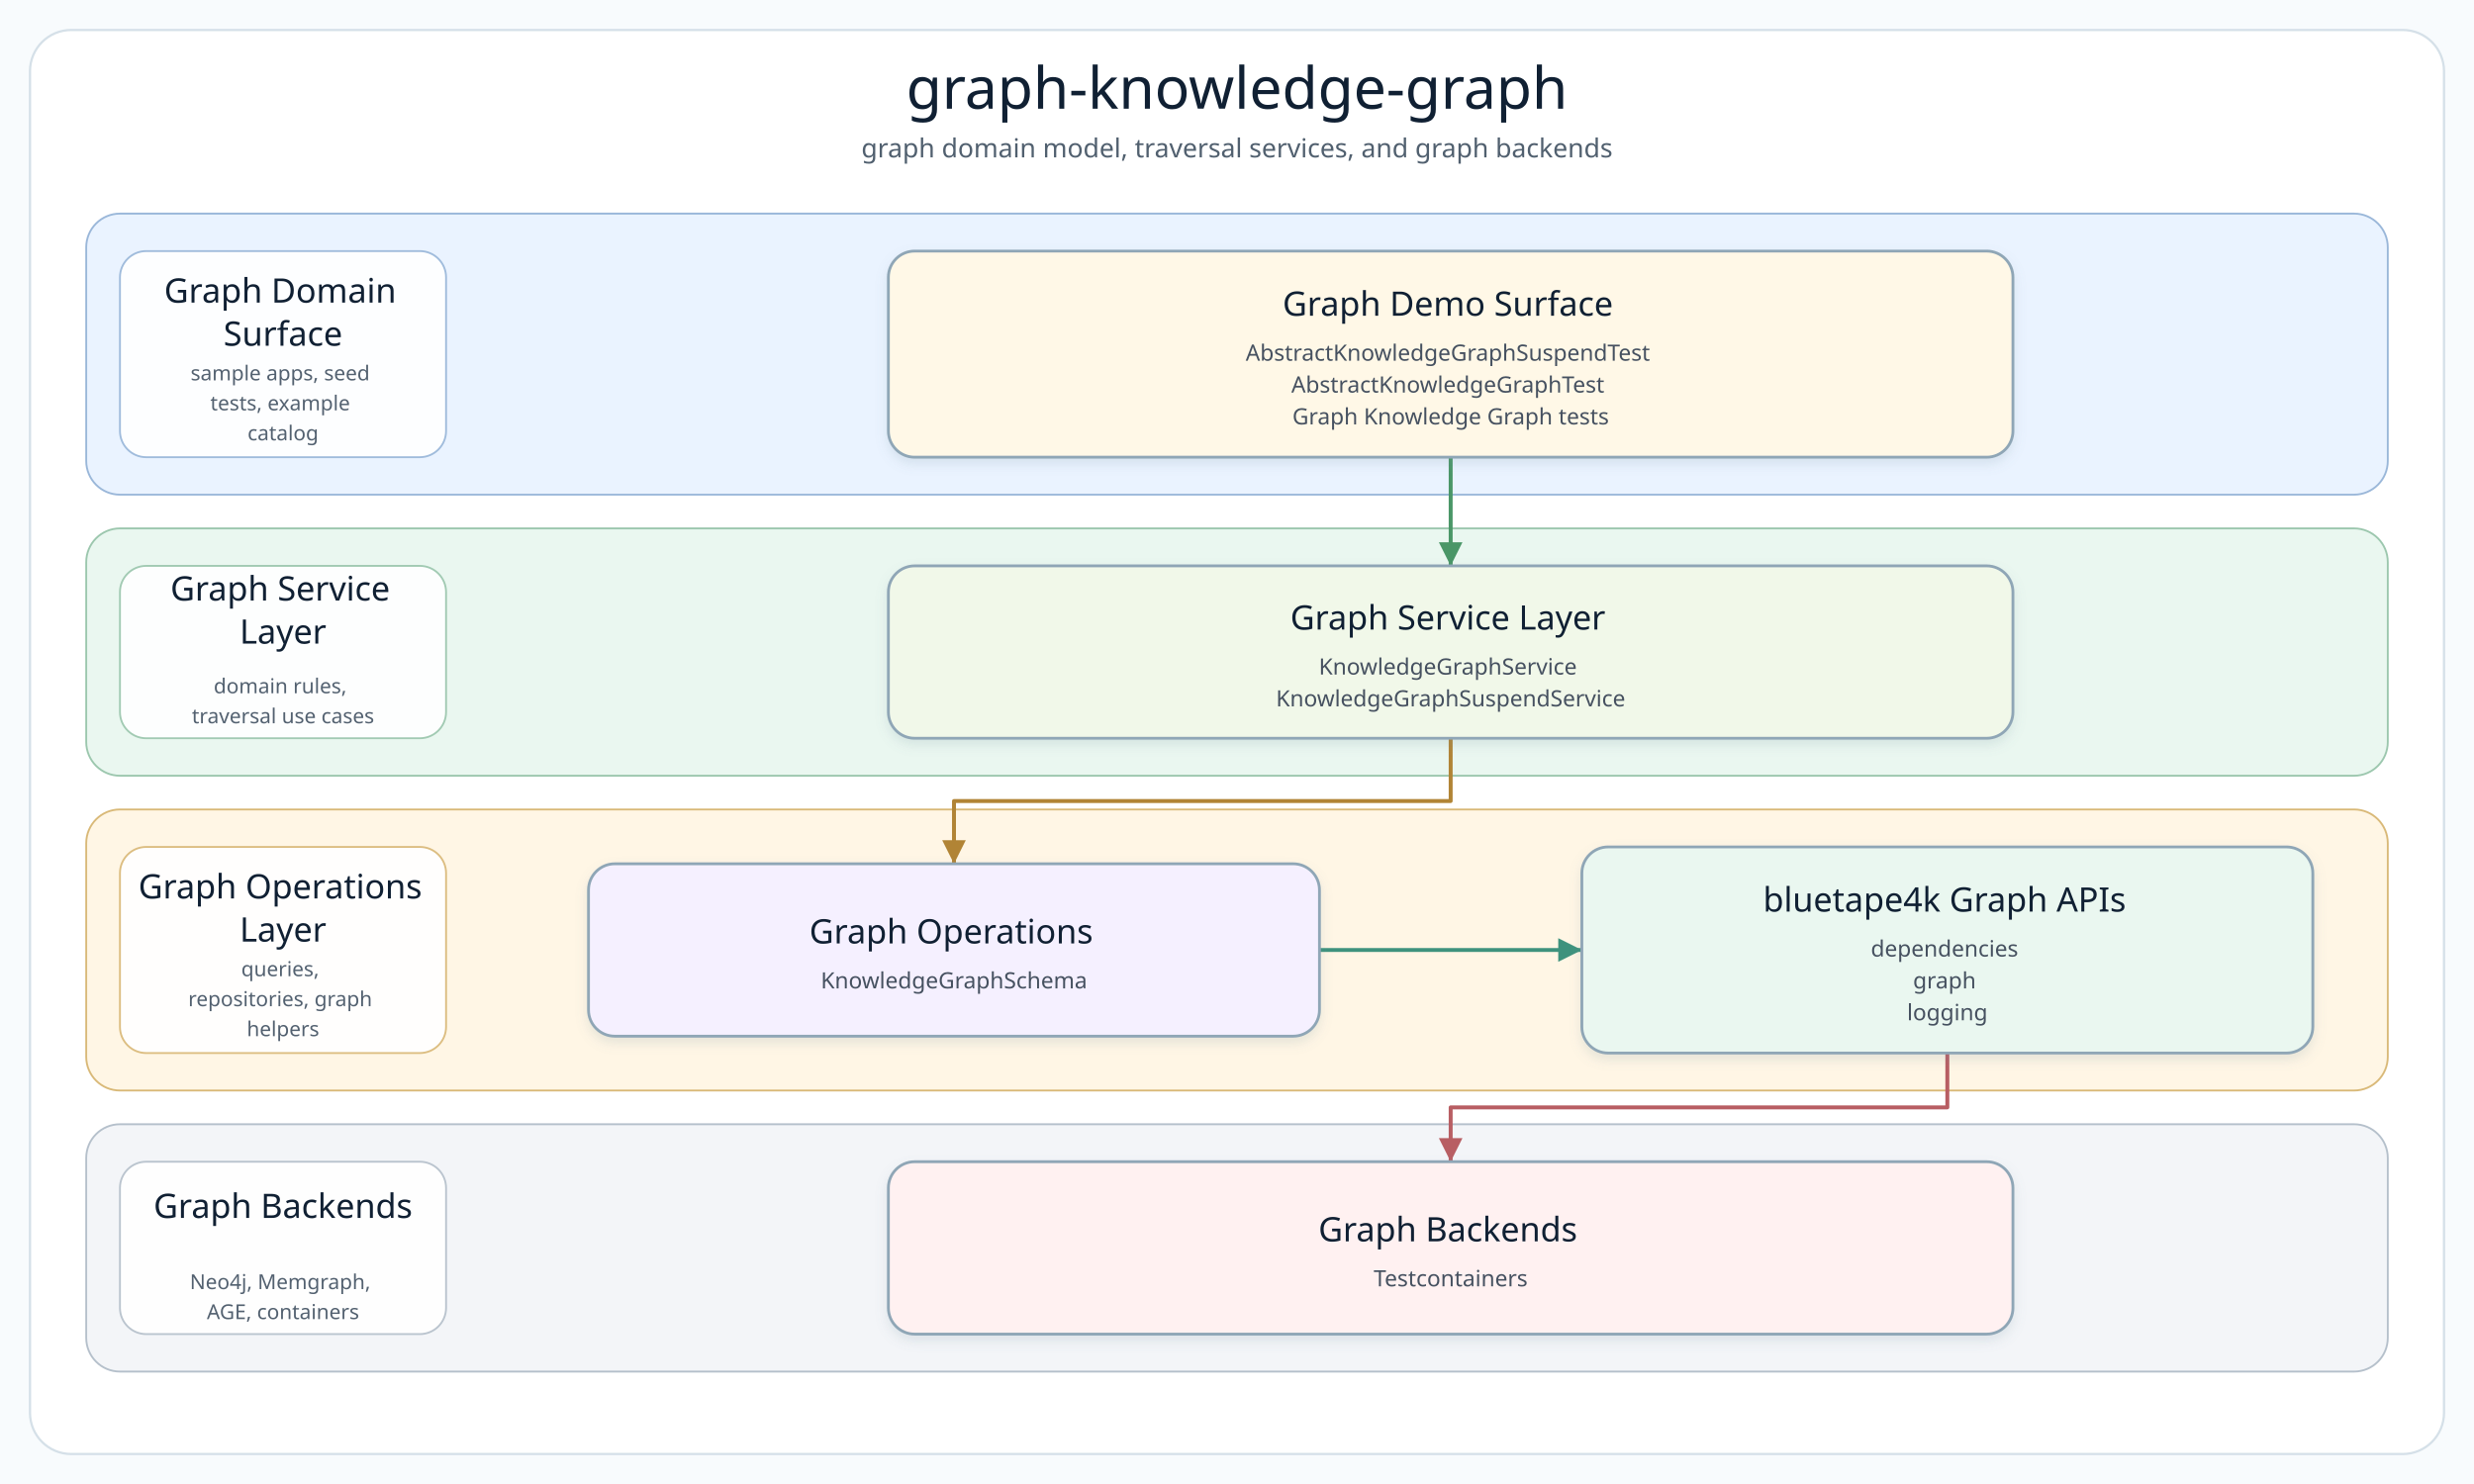
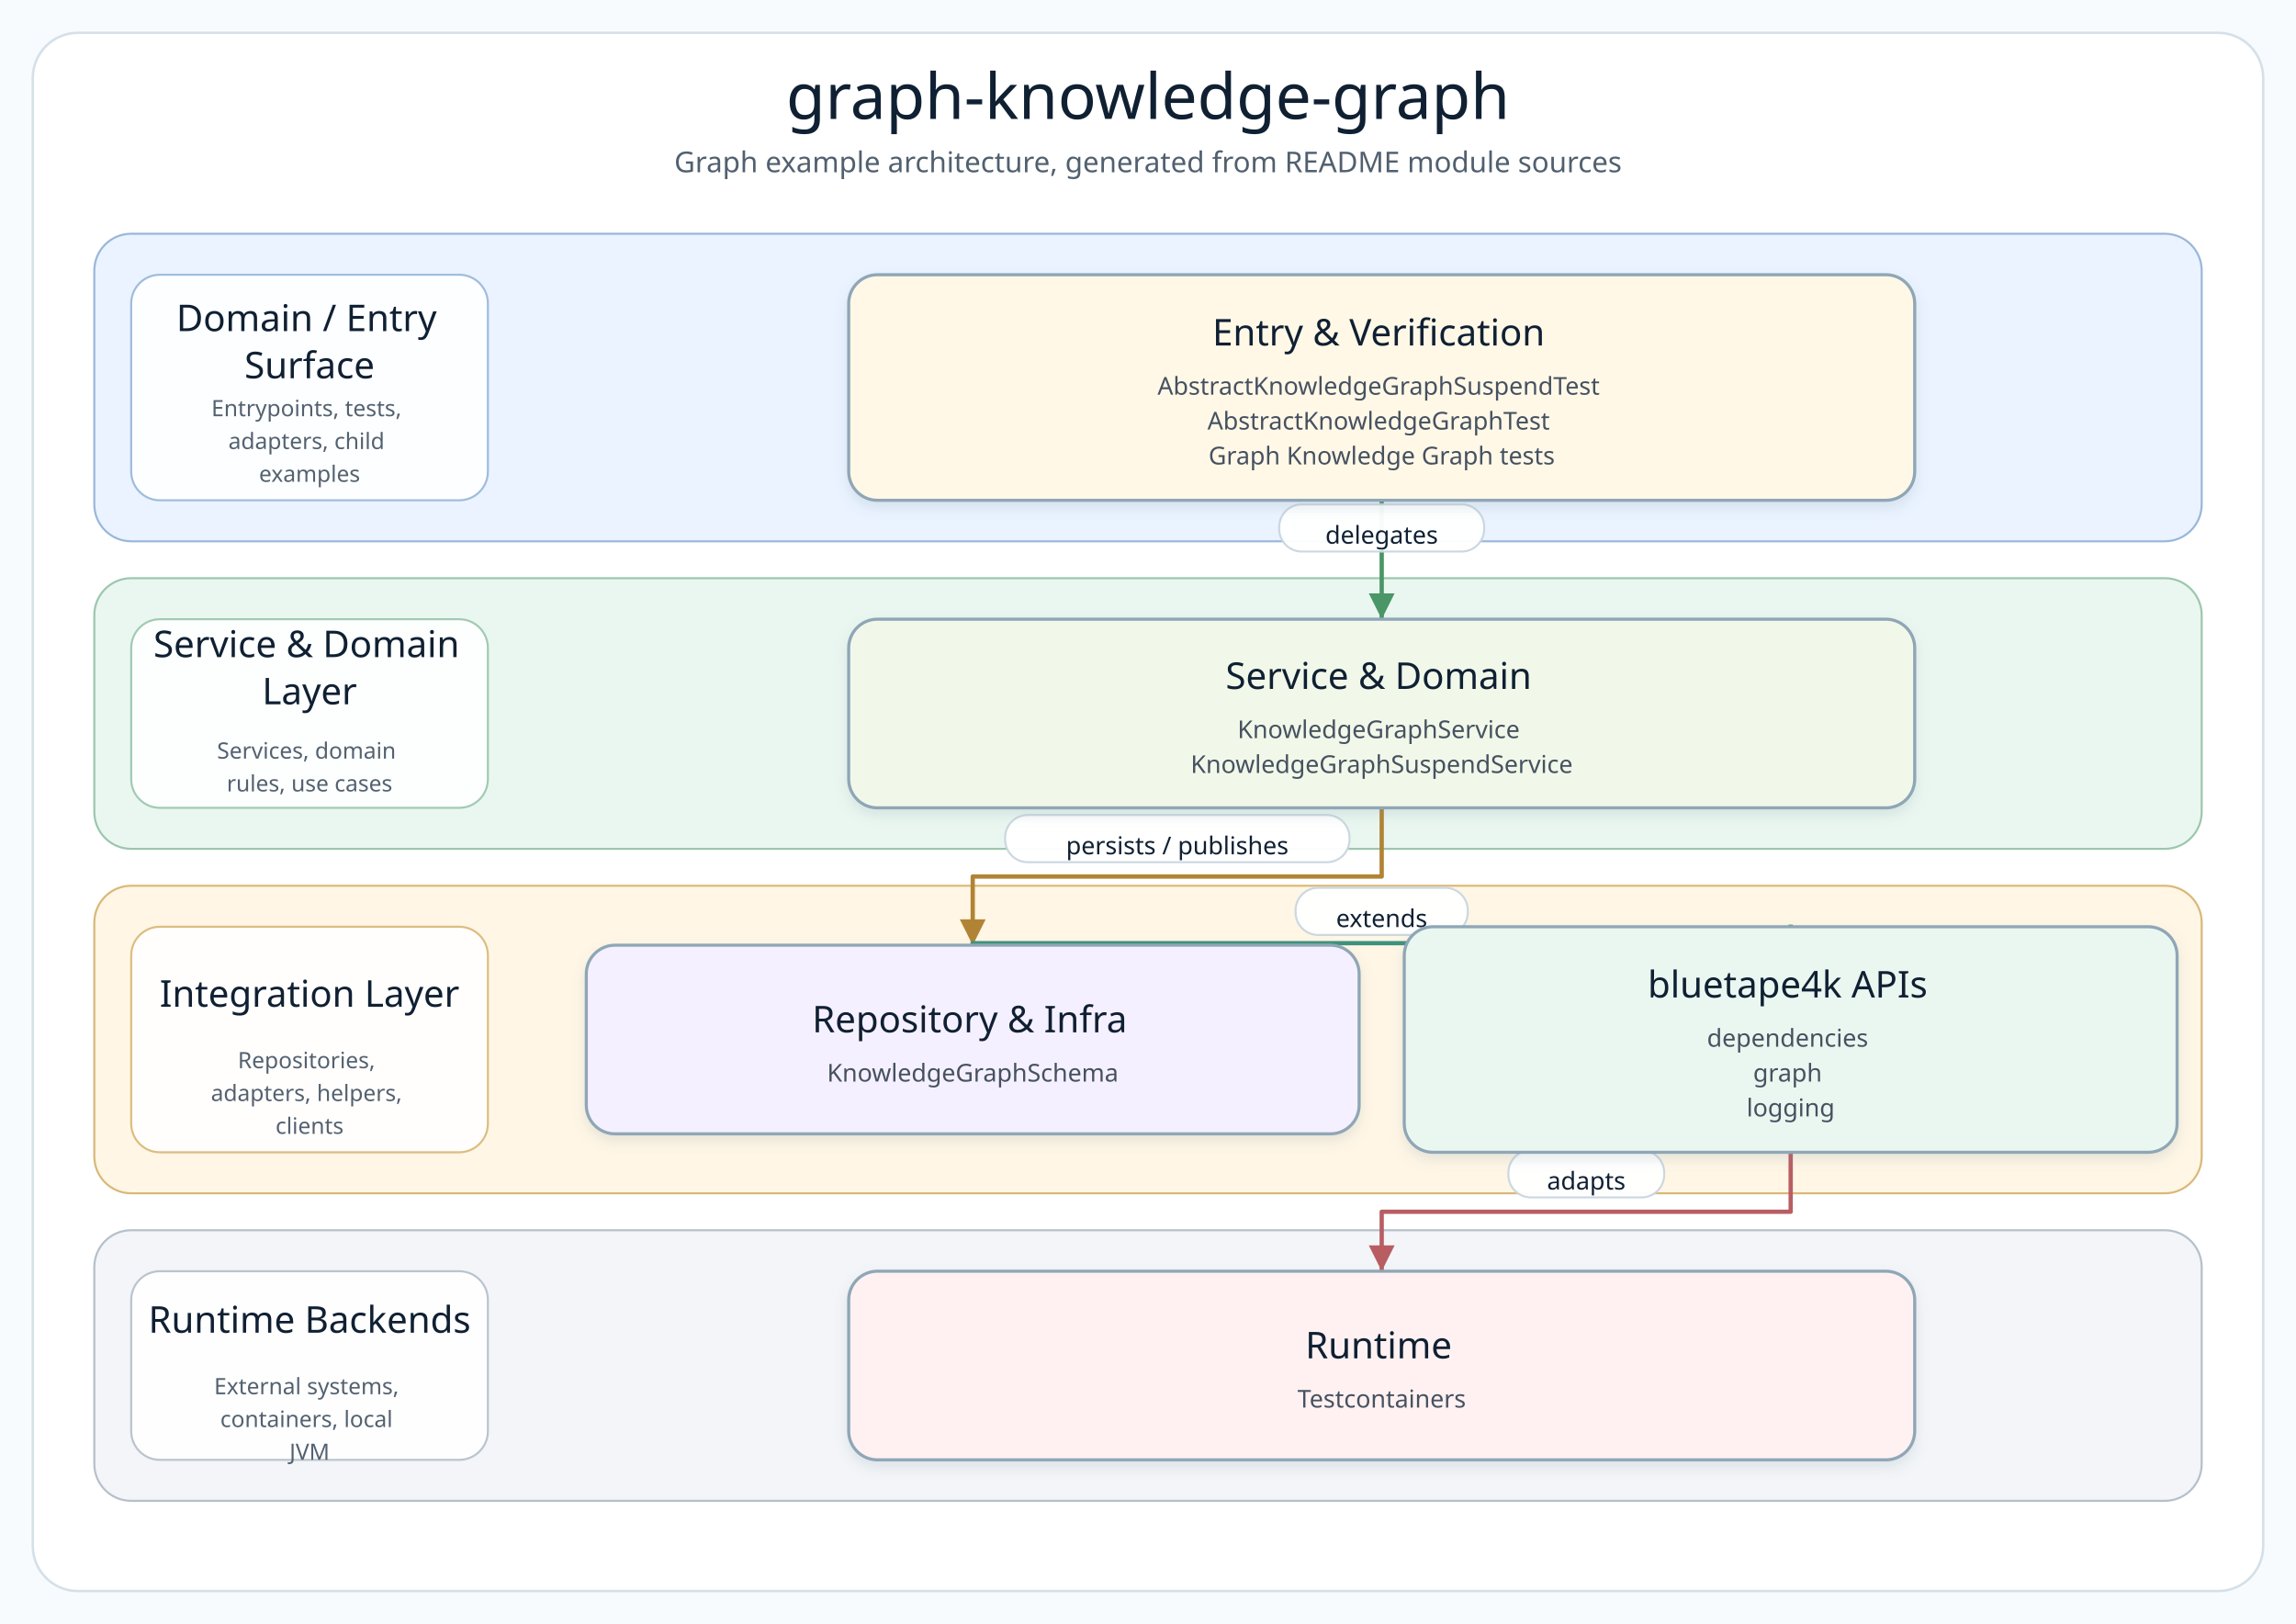
- <svg xmlns="http://www.w3.org/2000/svg" width="1320" height="792" viewBox="0 0 1320 792" role="img" aria-label="graph-knowledge-graph architecture diagram">
+ <svg xmlns="http://www.w3.org/2000/svg" width="1120" height="792" viewBox="0 0 1120 792" role="img" aria-label="graph-knowledge-graph architecture diagram">
  <defs>
    <filter id="softShadow" x="-8%" y="-8%" width="116%" height="124%">
      <feDropShadow dx="0" dy="3" stdDeviation="3" flood-color="#7890A5" flood-opacity="0.18" />
    </filter>
    <marker id="arrow-api" markerWidth="8" markerHeight="8" refX="7" refY="4" orient="auto" markerUnits="strokeWidth">
      <path d="M 1 1 L 7 4 L 1 7 Z" fill="#4F7DB5" />
    </marker>
    <marker id="arrow-service" markerWidth="8" markerHeight="8" refX="7" refY="4" orient="auto" markerUnits="strokeWidth">
      <path d="M 1 1 L 7 4 L 1 7 Z" fill="#4A9667" />
    </marker>
    <marker id="arrow-infra" markerWidth="8" markerHeight="8" refX="7" refY="4" orient="auto" markerUnits="strokeWidth">
      <path d="M 1 1 L 7 4 L 1 7 Z" fill="#B18435" />
    </marker>
    <marker id="arrow-bt" markerWidth="8" markerHeight="8" refX="7" refY="4" orient="auto" markerUnits="strokeWidth">
      <path d="M 1 1 L 7 4 L 1 7 Z" fill="#3E927D" />
    </marker>
    <marker id="arrow-runtime" markerWidth="8" markerHeight="8" refX="7" refY="4" orient="auto" markerUnits="strokeWidth">
      <path d="M 1 1 L 7 4 L 1 7 Z" fill="#B85E63" />
    </marker>
    <style>
      .canvas { fill: #F8FBFD; }
      .frame { fill: #FFFFFF; stroke: #D5E0E8; stroke-width: 1.2; }
      .diagram-title { font-family: "Architects Daughter"; font-size: 31px; fill: #102033; }
      .diagram-subtitle { font-family: "Comic Mono"; font-size: 14px; fill: #51606F; }
      .layer-title { font-family: "Architects Daughter"; font-size: 18px; fill: #102033; }
      .layer-detail { font-family: "Comic Mono"; font-size: 11px; fill: #536170; }
      .node rect { stroke-width: 1.5; }
      .node-title { font-family: "Architects Daughter"; font-size: 18px; fill: #102033; }
      .node-detail { font-family: "Comic Mono"; font-size: 12px; fill: #465160; }
+       .edge-label-bg { fill: #FFFFFF; stroke: #CAD6E0; stroke-width: 1; opacity: 0.96; }
+       .edge-label { font-family: "Comic Mono"; font-size: 12px; fill: #102033; dominant-baseline: middle; }
    </style>
  </defs>
-   <rect class="canvas" width="1320" height="792" />
-   <rect class="frame" x="16" y="16" width="1288" height="760" rx="22" />
-   <text class="diagram-title" x="660.0" y="58" text-anchor="middle">graph-knowledge-graph</text>
-   <text class="diagram-subtitle" x="660.0" y="84" text-anchor="middle">graph domain model, traversal services, and graph backends</text>
+   <rect class="canvas" width="1120" height="792" />
+   <rect class="frame" x="16" y="16" width="1088" height="760" rx="22" />
+   <text class="diagram-title" x="560.0" y="58" text-anchor="middle">graph-knowledge-graph</text>
+   <text class="diagram-subtitle" x="560.0" y="84" text-anchor="middle">Graph example architecture, generated from README module sources</text>
  <g>
    <g class="layer" data-layer="surface">
-       <rect x="46.0" y="114.0" width="1228.0" height="150.0" rx="18" fill="#EAF3FF" stroke="#9AB7D9" />
+       <rect x="46.0" y="114.0" width="1028.0" height="150.0" rx="18" fill="#EAF3FF" stroke="#9AB7D9" />
      <rect x="64.0" y="134.0" width="174" height="110.0" rx="14" fill="#FFFFFF" stroke="#9AB7D9" opacity="0.92" />
      <text text-anchor="middle">
-         <tspan class="layer-title" x="151.0" y="161.5">Graph Domain</tspan>
+         <tspan class="layer-title" x="151.0" y="161.5">Domain / Entry</tspan>
        <tspan class="layer-title" x="151.0" y="184.5">Surface</tspan>
      </text>
      <text text-anchor="middle">
-         <tspan class="layer-detail" x="151.0" y="203.0">sample apps, seed</tspan>
-         <tspan class="layer-detail" x="151.0" y="219.0">tests, example</tspan>
-         <tspan class="layer-detail" x="151.0" y="235.0">catalog</tspan>
+         <tspan class="layer-detail" x="151.0" y="203.0">Entrypoints, tests,</tspan>
+         <tspan class="layer-detail" x="151.0" y="219.0">adapters, child</tspan>
+         <tspan class="layer-detail" x="151.0" y="235.0">examples</tspan>
      </text>
    </g>
    <g class="layer" data-layer="service">
-       <rect x="46.0" y="282.0" width="1228.0" height="132.0" rx="18" fill="#EAF7F0" stroke="#9CC7AE" />
+       <rect x="46.0" y="282.0" width="1028.0" height="132.0" rx="18" fill="#EAF7F0" stroke="#9CC7AE" />
      <rect x="64.0" y="302.0" width="174" height="92.0" rx="14" fill="#FFFFFF" stroke="#9CC7AE" opacity="0.92" />
      <text text-anchor="middle">
-         <tspan class="layer-title" x="151.0" y="320.5">Graph Service</tspan>
+         <tspan class="layer-title" x="151.0" y="320.5">Service &amp; Domain</tspan>
        <tspan class="layer-title" x="151.0" y="343.5">Layer</tspan>
      </text>
      <text text-anchor="middle">
-         <tspan class="layer-detail" x="151.0" y="370.0">domain rules,</tspan>
-         <tspan class="layer-detail" x="151.0" y="386.0">traversal use cases</tspan>
+         <tspan class="layer-detail" x="151.0" y="370.0">Services, domain</tspan>
+         <tspan class="layer-detail" x="151.0" y="386.0">rules, use cases</tspan>
      </text>
    </g>
    <g class="layer" data-layer="integration">
-       <rect x="46.0" y="432.0" width="1228.0" height="150.0" rx="18" fill="#FFF6E5" stroke="#D9B978" />
+       <rect x="46.0" y="432.0" width="1028.0" height="150.0" rx="18" fill="#FFF6E5" stroke="#D9B978" />
      <rect x="64.0" y="452.0" width="174" height="110.0" rx="14" fill="#FFFFFF" stroke="#D9B978" opacity="0.92" />
      <text text-anchor="middle">
-         <tspan class="layer-title" x="151.0" y="479.5">Graph Operations</tspan>
-         <tspan class="layer-title" x="151.0" y="502.5">Layer</tspan>
+         <tspan class="layer-title" x="151.0" y="491.0">Integration Layer</tspan>
      </text>
      <text text-anchor="middle">
-         <tspan class="layer-detail" x="151.0" y="521.0">queries,</tspan>
-         <tspan class="layer-detail" x="151.0" y="537.0">repositories, graph</tspan>
-         <tspan class="layer-detail" x="151.0" y="553.0">helpers</tspan>
+         <tspan class="layer-detail" x="151.0" y="521.0">Repositories,</tspan>
+         <tspan class="layer-detail" x="151.0" y="537.0">adapters, helpers,</tspan>
+         <tspan class="layer-detail" x="151.0" y="553.0">clients</tspan>
      </text>
    </g>
    <g class="layer" data-layer="runtime">
-       <rect x="46.0" y="600.0" width="1228.0" height="132.0" rx="18" fill="#F3F5F8" stroke="#B5C0CB" />
+       <rect x="46.0" y="600.0" width="1028.0" height="132.0" rx="18" fill="#F3F5F8" stroke="#B5C0CB" />
      <rect x="64.0" y="620.0" width="174" height="92.0" rx="14" fill="#FFFFFF" stroke="#B5C0CB" opacity="0.92" />
      <text text-anchor="middle">
-         <tspan class="layer-title" x="151.0" y="650.0">Graph Backends</tspan>
+         <tspan class="layer-title" x="151.0" y="650.0">Runtime Backends</tspan>
      </text>
      <text text-anchor="middle">
-         <tspan class="layer-detail" x="151.0" y="688.0">Neo4j, Memgraph,</tspan>
-         <tspan class="layer-detail" x="151.0" y="704.0">AGE, containers</tspan>
+         <tspan class="layer-detail" x="151.0" y="680.0">External systems,</tspan>
+         <tspan class="layer-detail" x="151.0" y="696.0">containers, local</tspan>
+         <tspan class="layer-detail" x="151.0" y="712.0">JVM</tspan>
      </text>
    </g>
-     <g class="edge" data-edge="entry-&gt;service" data-label="delegates">
-       <path d="M 774.0 244.0 L 774.0 273.0 L 774.0 302.0" fill="none" stroke="#4A9667" stroke-width="2.1" stroke-linecap="square" stroke-linejoin="round" marker-end="url(#arrow-service)" />
+     <g class="edge" data-edge="entry-&gt;service">
+       <path d="M 674.0 244.0 L 674.0 273.0 L 674.0 273.0 L 674.0 302.0" fill="none" stroke="#4A9667" stroke-width="2.1" stroke-linecap="square" stroke-linejoin="round" marker-end="url(#arrow-service)" />
+       <rect class="edge-label-bg" x="624.0" y="246.0" width="100.0" height="23" rx="11" />
+       <text class="edge-label" x="674.0" y="261.0" text-anchor="middle">delegates</text>
    </g>
-     <g class="edge" data-edge="service-&gt;infra" data-label="persists / publishes">
-       <path d="M 774.0 394.0 L 774.0 427.5 L 509.0 427.5 L 509.0 461.0" fill="none" stroke="#B18435" stroke-width="2.1" stroke-linecap="square" stroke-linejoin="round" marker-end="url(#arrow-infra)" />
+     <g class="edge" data-edge="service-&gt;infra">
+       <path d="M 674.0 394.0 L 674.0 427.5 L 474.5 427.5 L 474.5 461.0" fill="none" stroke="#B18435" stroke-width="2.1" stroke-linecap="square" stroke-linejoin="round" marker-end="url(#arrow-infra)" />
+       <rect class="edge-label-bg" x="490.3" y="397.5" width="168.0" height="23" rx="11" />
+       <text class="edge-label" x="574.3" y="412.5" text-anchor="middle">persists / publishes</text>
    </g>
-     <g class="edge" data-edge="infra-&gt;bt" data-label="extends">
-       <path d="M 704.0 507.0 L 774.0 507.0 L 844.0 507.0" fill="none" stroke="#3E927D" stroke-width="2.1" stroke-linecap="square" stroke-linejoin="round" marker-end="url(#arrow-bt)" />
+     <g class="edge" data-edge="infra-&gt;bt">
+       <path d="M 474.5 461.0 L 474.5 460.0 L 873.5 460.0 L 873.5 452.0" fill="none" stroke="#3E927D" stroke-width="2.1" stroke-linecap="square" stroke-linejoin="round" marker-end="url(#arrow-bt)" />
+       <rect class="edge-label-bg" x="632.0" y="433.0" width="84.0" height="23" rx="11" />
+       <text class="edge-label" x="674.0" y="448.0" text-anchor="middle">extends</text>
    </g>
-     <g class="edge" data-edge="bt-&gt;runtime" data-label="adapts">
-       <path d="M 1039.0 562.0 L 1039.0 591.0 L 774.0 591.0 L 774.0 620.0" fill="none" stroke="#B85E63" stroke-width="2.1" stroke-linecap="square" stroke-linejoin="round" marker-end="url(#arrow-runtime)" />
+     <g class="edge" data-edge="bt-&gt;runtime">
+       <path d="M 873.5 562.0 L 873.5 591.0 L 674.0 591.0 L 674.0 620.0" fill="none" stroke="#B85E63" stroke-width="2.1" stroke-linecap="square" stroke-linejoin="round" marker-end="url(#arrow-runtime)" />
+       <rect class="edge-label-bg" x="735.8" y="561.0" width="76.0" height="23" rx="11" />
+       <text class="edge-label" x="773.8" y="576.0" text-anchor="middle">adapts</text>
    </g>
-     <g class="node" data-node="entry" data-lines="Graph Demo Surface | AbstractKnowledgeGraphSuspendTest | AbstractKnowledgeGraphTest | Graph Knowledge Graph tests">
-       <rect x="474.0" y="134.0" width="600.0" height="110.0" rx="14" fill="#FFF8E7" stroke="#8FA6B6" filter="url(#softShadow)" />
+     <g class="node" data-node="entry" data-lines="Entry &amp; Verification | AbstractKnowledgeGraphSuspendTest | AbstractKnowledgeGraphTest | Graph Knowledge Graph tests">
+       <rect x="414.0" y="134.0" width="520.0" height="110.0" rx="14" fill="#FFF8E7" stroke="#8FA6B6" filter="url(#softShadow)" />
      <text text-anchor="middle">
-         <tspan class="node-title" x="774.0" y="168.5">Graph Demo Surface</tspan>
-         <tspan class="node-detail" x="774.0" y="192.5">AbstractKnowledgeGraphSuspendTest</tspan>
-         <tspan class="node-detail" x="774.0" y="209.5">AbstractKnowledgeGraphTest</tspan>
-         <tspan class="node-detail" x="774.0" y="226.5">Graph Knowledge Graph tests</tspan>
+         <tspan class="node-title" x="674.0" y="168.5">Entry &amp; Verification</tspan>
+         <tspan class="node-detail" x="674.0" y="192.5">AbstractKnowledgeGraphSuspendTest</tspan>
+         <tspan class="node-detail" x="674.0" y="209.5">AbstractKnowledgeGraphTest</tspan>
+         <tspan class="node-detail" x="674.0" y="226.5">Graph Knowledge Graph tests</tspan>
      </text>
    </g>
-     <g class="node" data-node="service" data-lines="Graph Service Layer | KnowledgeGraphService | KnowledgeGraphSuspendService">
-       <rect x="474.0" y="302.0" width="600.0" height="92.0" rx="14" fill="#F1F8E9" stroke="#8FA6B6" filter="url(#softShadow)" />
+     <g class="node" data-node="service" data-lines="Service &amp; Domain | KnowledgeGraphService | KnowledgeGraphSuspendService">
+       <rect x="414.0" y="302.0" width="520.0" height="92.0" rx="14" fill="#F1F8E9" stroke="#8FA6B6" filter="url(#softShadow)" />
      <text text-anchor="middle">
-         <tspan class="node-title" x="774.0" y="336.0">Graph Service Layer</tspan>
-         <tspan class="node-detail" x="774.0" y="360.0">KnowledgeGraphService</tspan>
-         <tspan class="node-detail" x="774.0" y="377.0">KnowledgeGraphSuspendService</tspan>
+         <tspan class="node-title" x="674.0" y="336.0">Service &amp; Domain</tspan>
+         <tspan class="node-detail" x="674.0" y="360.0">KnowledgeGraphService</tspan>
+         <tspan class="node-detail" x="674.0" y="377.0">KnowledgeGraphSuspendService</tspan>
      </text>
    </g>
-     <g class="node" data-node="infra" data-lines="Graph Operations | KnowledgeGraphSchema">
-       <rect x="314.0" y="461.0" width="390.0" height="92.0" rx="14" fill="#F5F0FF" stroke="#8FA6B6" filter="url(#softShadow)" />
+     <g class="node" data-node="infra" data-lines="Repository &amp; Infra | KnowledgeGraphSchema">
+       <rect x="286.0" y="461.0" width="377.0" height="92.0" rx="14" fill="#F5F0FF" stroke="#8FA6B6" filter="url(#softShadow)" />
      <text text-anchor="middle">
-         <tspan class="node-title" x="509.0" y="503.5">Graph Operations</tspan>
-         <tspan class="node-detail" x="509.0" y="527.5">KnowledgeGraphSchema</tspan>
+         <tspan class="node-title" x="474.5" y="503.5">Repository &amp; Infra</tspan>
+         <tspan class="node-detail" x="474.5" y="527.5">KnowledgeGraphSchema</tspan>
      </text>
    </g>
-     <g class="node" data-node="bt" data-lines="bluetape4k Graph APIs | dependencies | graph | logging">
-       <rect x="844.0" y="452.0" width="390.0" height="110.0" rx="14" fill="#EAF7F0" stroke="#8FA6B6" filter="url(#softShadow)" />
+     <g class="node" data-node="bt" data-lines="bluetape4k APIs | dependencies | graph | logging">
+       <rect x="685.0" y="452.0" width="377.0" height="110.0" rx="14" fill="#EAF7F0" stroke="#8FA6B6" filter="url(#softShadow)" />
      <text text-anchor="middle">
-         <tspan class="node-title" x="1039.0" y="486.5">bluetape4k Graph APIs</tspan>
-         <tspan class="node-detail" x="1039.0" y="510.5">dependencies</tspan>
-         <tspan class="node-detail" x="1039.0" y="527.5">graph</tspan>
-         <tspan class="node-detail" x="1039.0" y="544.5">logging</tspan>
+         <tspan class="node-title" x="873.5" y="486.5">bluetape4k APIs</tspan>
+         <tspan class="node-detail" x="873.5" y="510.5">dependencies</tspan>
+         <tspan class="node-detail" x="873.5" y="527.5">graph</tspan>
+         <tspan class="node-detail" x="873.5" y="544.5">logging</tspan>
      </text>
    </g>
-     <g class="node" data-node="runtime" data-lines="Graph Backends | Testcontainers">
-       <rect x="474.0" y="620.0" width="600.0" height="92.0" rx="14" fill="#FFF1F1" stroke="#8FA6B6" filter="url(#softShadow)" />
+     <g class="node" data-node="runtime" data-lines="Runtime | Testcontainers">
+       <rect x="414.0" y="620.0" width="520.0" height="92.0" rx="14" fill="#FFF1F1" stroke="#8FA6B6" filter="url(#softShadow)" />
      <text text-anchor="middle">
-         <tspan class="node-title" x="774.0" y="662.5">Graph Backends</tspan>
-         <tspan class="node-detail" x="774.0" y="686.5">Testcontainers</tspan>
+         <tspan class="node-title" x="674.0" y="662.5">Runtime</tspan>
+         <tspan class="node-detail" x="674.0" y="686.5">Testcontainers</tspan>
      </text>
    </g>
  </g>
</svg>
